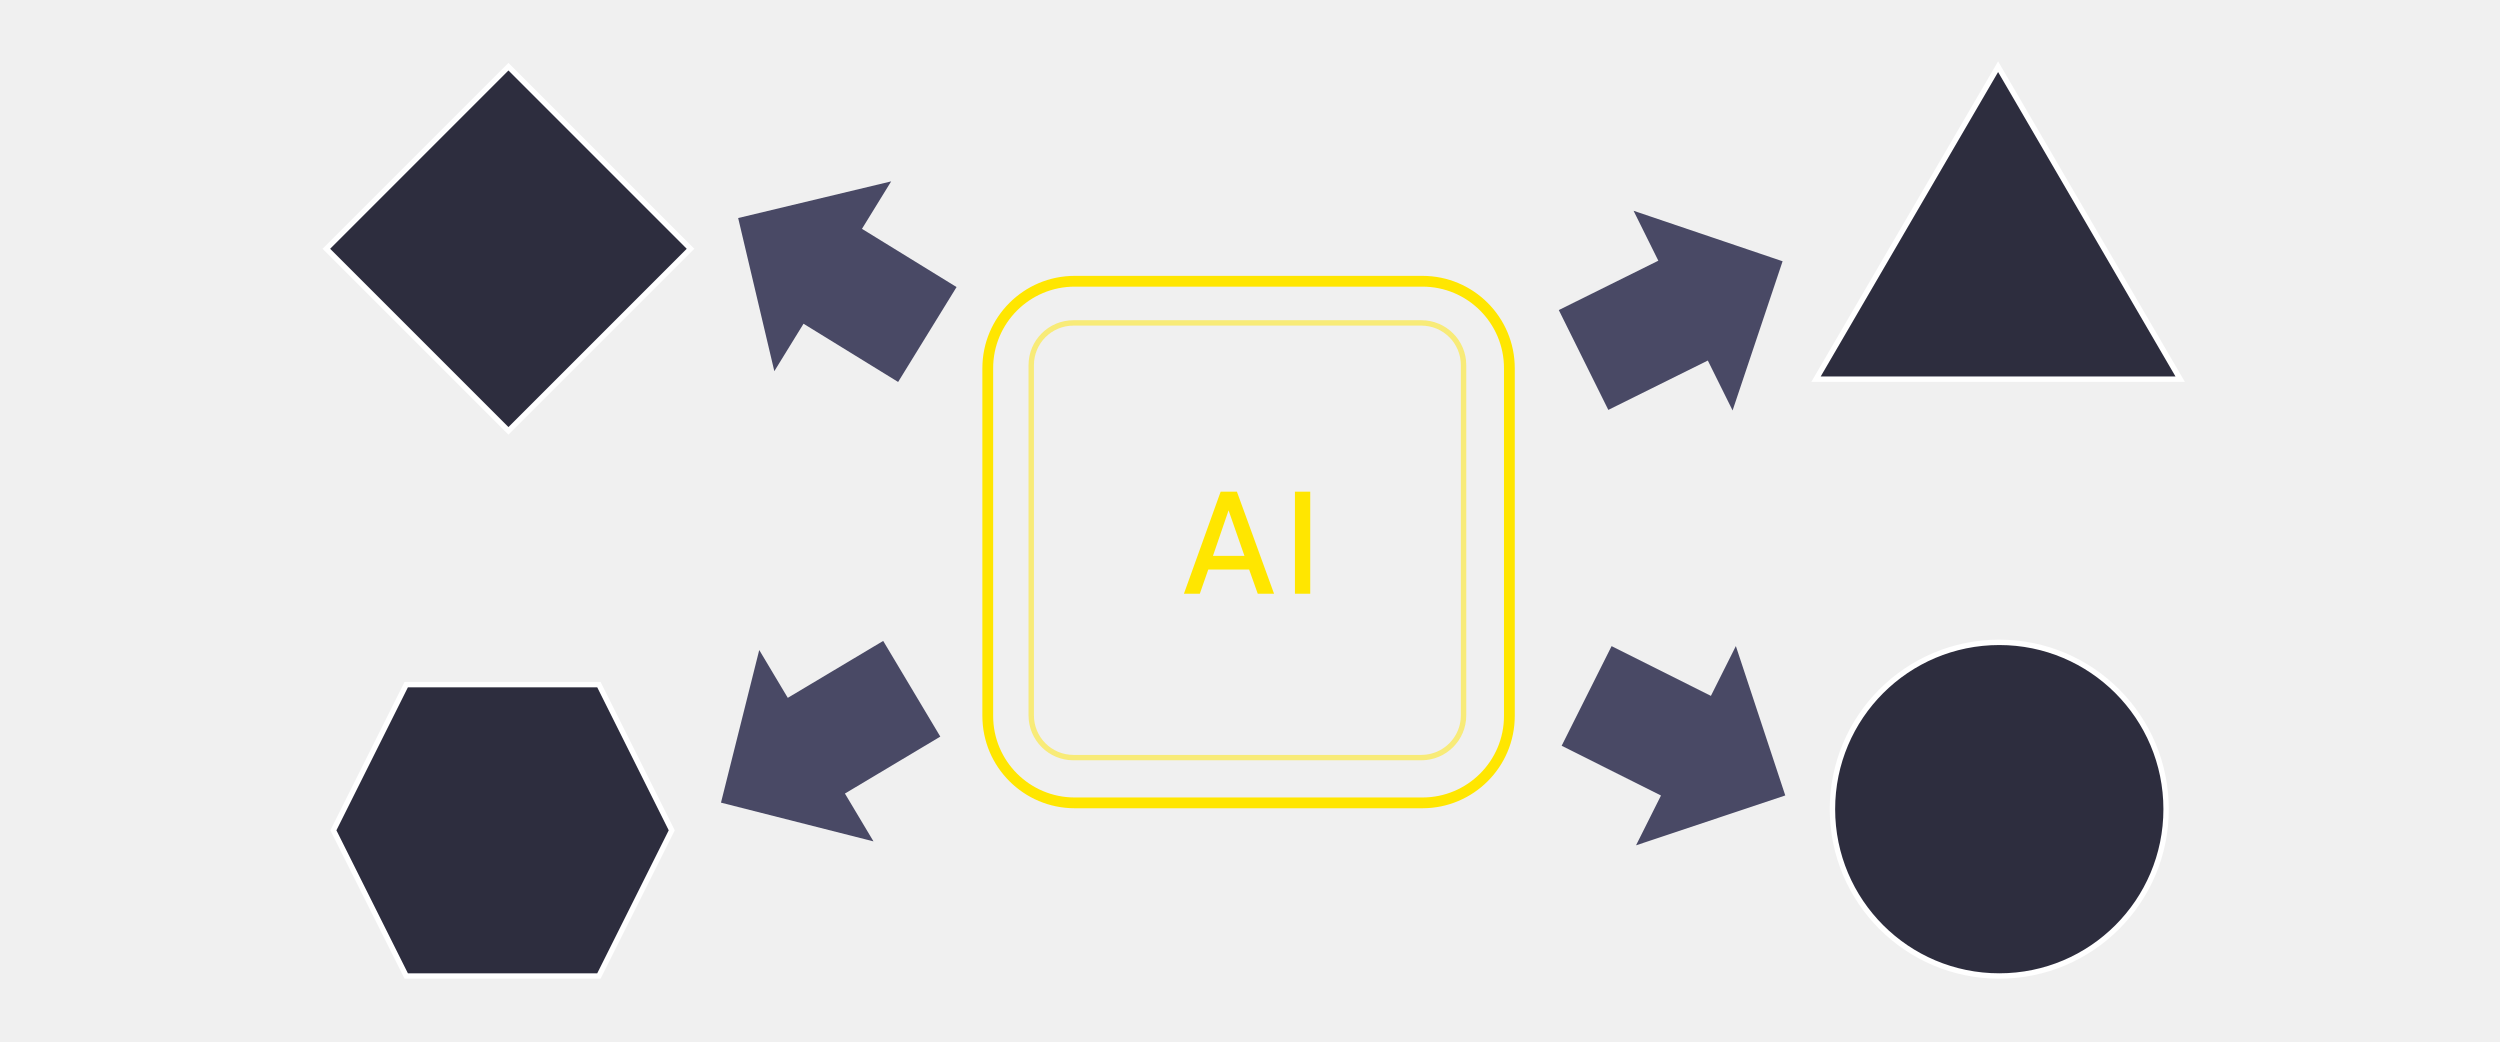
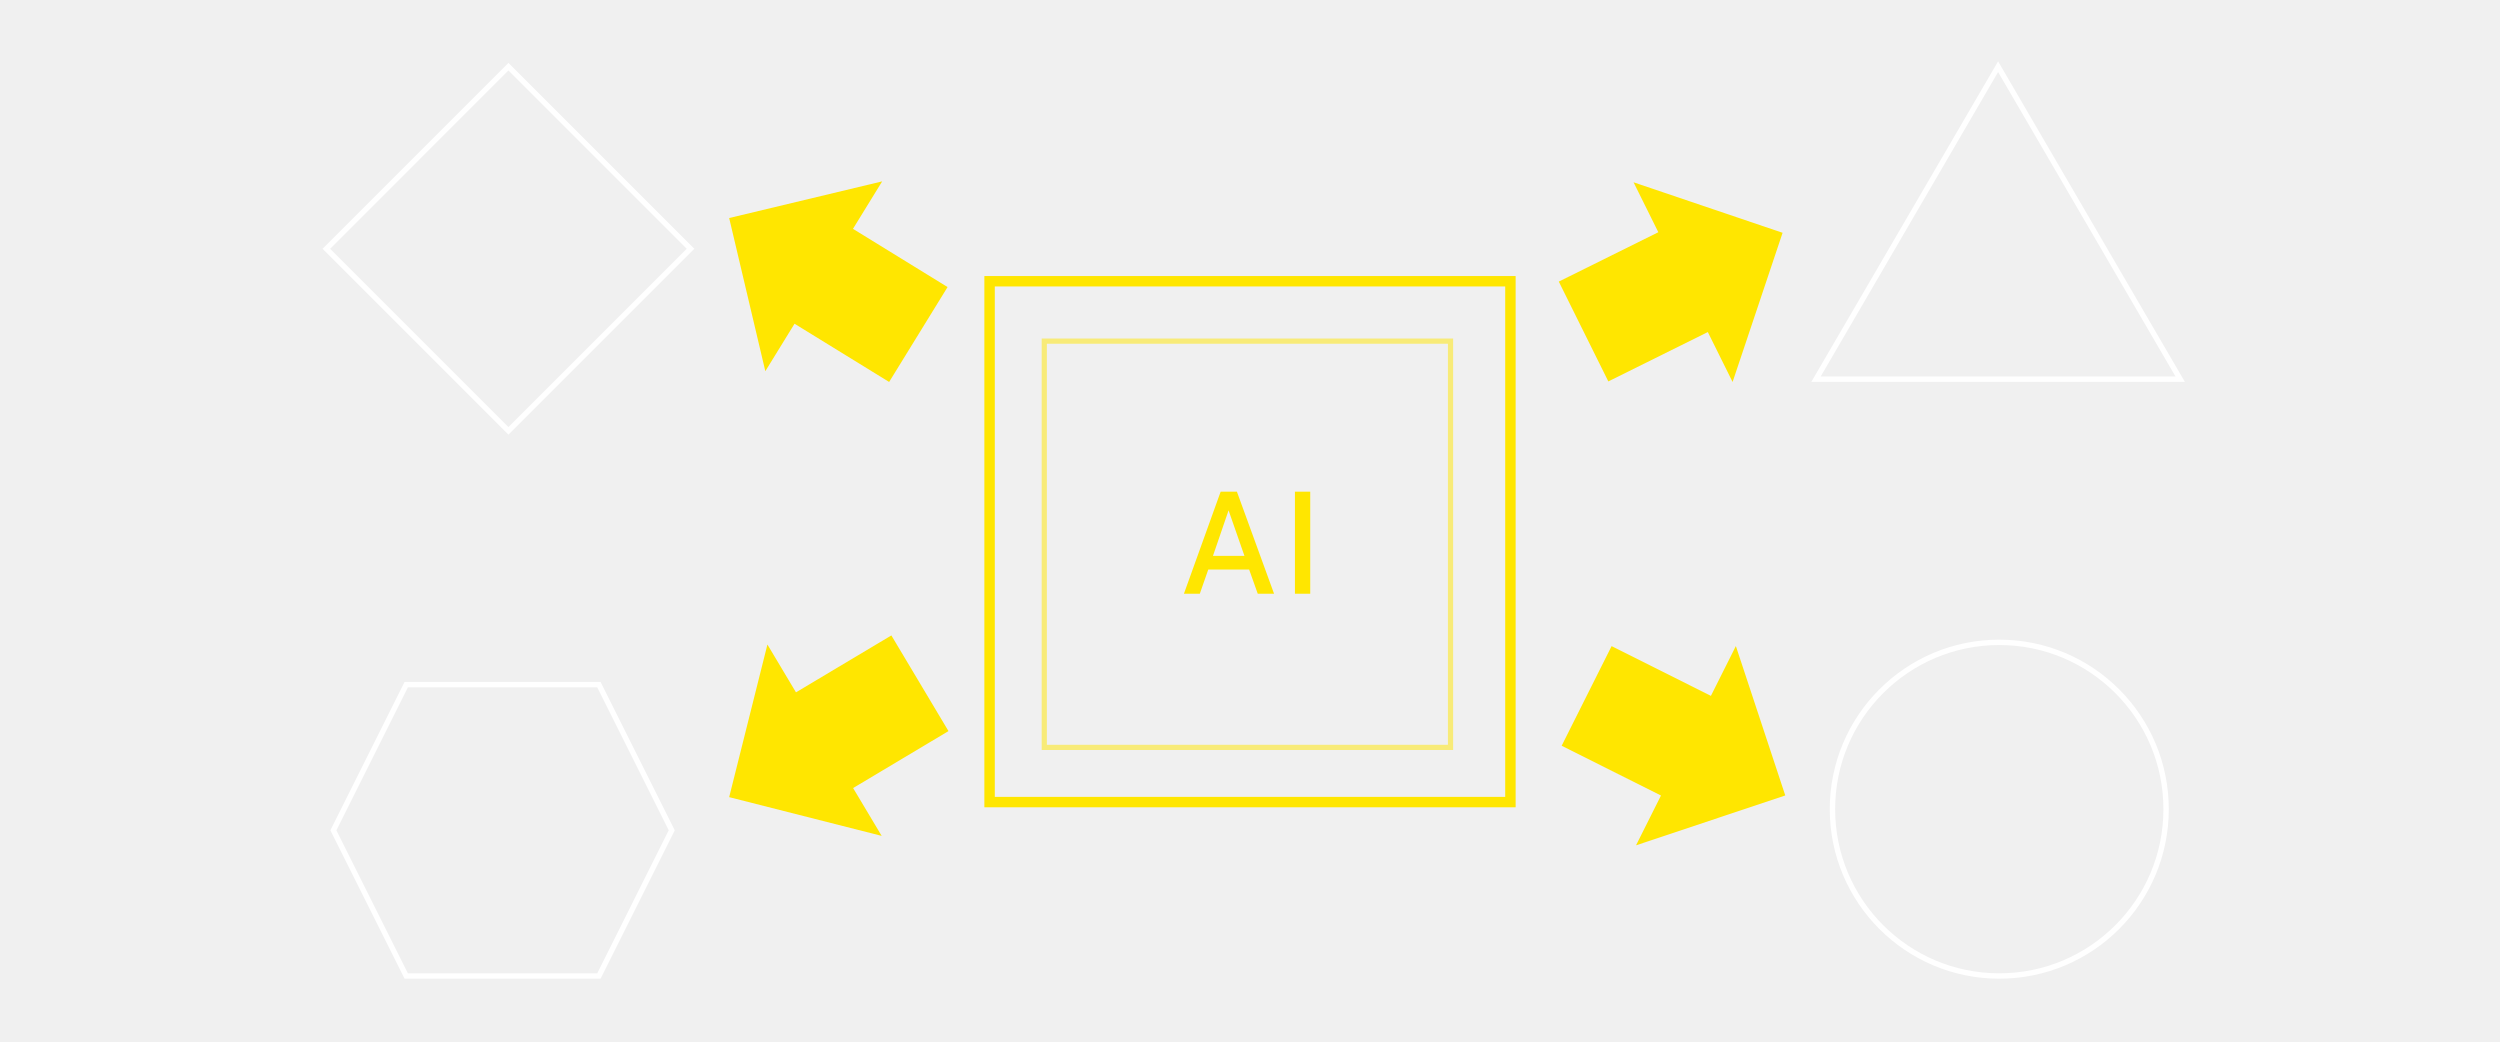
<svg xmlns="http://www.w3.org/2000/svg" width="480" height="200" viewBox="0 0 480 200" fill="none">
  <g clip-path="url(#clip0_580_764)">
-     <path fill-rule="evenodd" clip-rule="evenodd" d="M189.65 70.692C189.65 61.475 197.126 54 206.342 54H273.109C282.326 54 289.801 61.475 289.801 70.692V137.459C289.801 146.675 282.326 154.15 273.109 154.15H206.342C197.126 154.15 189.65 146.675 189.65 137.459V70.692Z" stroke="#FFE600" stroke-width="2.068" stroke-miterlimit="8" />
    <path d="M244.621 114H241.49L239.836 109.352H231.988L230.361 114H227.312L234.367 94.394H237.484L244.621 114ZM238.934 106.727L235.885 97.99L232.891 106.727H238.934ZM248.627 114V94.394H251.566V114H248.627Z" fill="#FFE600" />
-     <path fill-rule="evenodd" clip-rule="evenodd" d="M197.996 70.102C197.996 65.627 201.623 62 206.099 62H272.902C277.377 62 281.004 65.627 281.004 70.102V137.356C281.004 141.832 277.377 145.459 272.902 145.459H206.099C201.623 145.459 197.996 141.832 197.996 137.356V70.102Z" stroke="#FFE600" stroke-opacity="0.502" stroke-width="1.034" stroke-miterlimit="8" />
-     <path fill-rule="evenodd" clip-rule="evenodd" d="M62.658 47.767L97.62 12.804L132.583 47.767L97.62 82.729L62.658 47.767Z" fill="#2D2D3E" stroke="white" stroke-width="1.034" stroke-miterlimit="8" />
-     <path fill-rule="evenodd" clip-rule="evenodd" d="M348.673 72.804L383.635 12.804L418.598 72.804H348.673Z" fill="#2D2D3E" stroke="white" stroke-width="1.034" stroke-miterlimit="8" />
-     <path fill-rule="evenodd" clip-rule="evenodd" d="M351.831 155.361C351.831 137.672 366.172 123.331 383.861 123.331C401.55 123.331 415.891 137.672 415.891 155.361C415.891 173.05 401.55 187.391 383.861 187.391C366.172 187.391 351.831 173.05 351.831 155.361Z" fill="#2D2D3E" stroke="white" stroke-width="1.034" stroke-miterlimit="8" />
-     <path fill-rule="evenodd" clip-rule="evenodd" d="M172.44 73.337L154.277 62.158L148.67 71.266L141.727 41.862L171.104 34.824L165.497 43.937L183.659 55.116L172.44 73.337Z" fill="#494965" />
-     <path fill-rule="evenodd" clip-rule="evenodd" d="M309.425 124.057L328.494 133.607L333.285 124.043L342.772 152.726L314.117 162.304L318.908 152.74L299.838 143.185L309.425 124.057Z" fill="#494965" />
-     <path fill-rule="evenodd" clip-rule="evenodd" d="M299.288 59.532L318.398 50.054L313.643 40.468L342.258 50.162L332.658 78.809L327.903 69.222L308.798 78.701L299.288 59.532Z" fill="#494965" />
-     <path fill-rule="evenodd" clip-rule="evenodd" d="M180.538 141.426L162.226 152.361L167.712 161.546L138.429 154.107L145.774 124.802L151.255 133.986L169.571 123.056L180.538 141.426Z" fill="#494965" />
-     <path fill-rule="evenodd" clip-rule="evenodd" d="M64.011 159.421L77.996 131.451H114.989L128.974 159.421L114.989 187.391H77.996L64.011 159.421Z" fill="#2D2D3E" stroke="white" stroke-width="1.034" stroke-miterlimit="8" />
+     <path fill-rule="evenodd" clip-rule="evenodd" d="M62.658 47.767L97.62 12.804L132.583 47.767L97.62 82.729L62.658 47.767Z" stroke="white" stroke-width="1.034" stroke-miterlimit="8" />
+     <path fill-rule="evenodd" clip-rule="evenodd" d="M348.673 72.804L383.635 12.804L418.598 72.804H348.673Z" stroke="white" stroke-width="1.034" stroke-miterlimit="8" />
+     <path fill-rule="evenodd" clip-rule="evenodd" d="M351.831 155.361C351.831 137.672 366.172 123.331 383.861 123.331C401.55 123.331 415.891 137.672 415.891 155.361C415.891 173.05 401.55 187.391 383.861 187.391C366.172 187.391 351.831 173.05 351.831 155.361Z" stroke="white" stroke-width="1.034" stroke-miterlimit="8" />
+     <path fill-rule="evenodd" clip-rule="evenodd" d="M170.713 73.337L152.55 62.158L146.943 71.266L140 41.862L169.377 34.824L163.77 43.937L181.932 55.116L170.713 73.337Z" fill="#FFE600" />
+     <path fill-rule="evenodd" clip-rule="evenodd" d="M309.425 124.057L328.494 133.607L333.285 124.043L342.772 152.726L314.117 162.304L318.908 152.74L299.838 143.185L309.425 124.057Z" fill="#FFE600" />
+     <path fill-rule="evenodd" clip-rule="evenodd" d="M299.288 54.065L318.398 44.587L313.643 35L342.258 44.695L332.658 73.341L327.903 63.755L308.798 73.233L299.288 54.065Z" fill="#FFE600" />
+     <path fill-rule="evenodd" clip-rule="evenodd" d="M182.108 140.37L163.797 151.305L169.283 160.49L140 153.051L147.344 123.746L152.826 132.931L171.141 122L182.108 140.37Z" fill="#FFE600" />
+     <path fill-rule="evenodd" clip-rule="evenodd" d="M64.011 159.421L77.996 131.451H114.989L128.974 159.421L114.989 187.391H77.996L64.011 159.421Z" stroke="white" stroke-width="1.034" stroke-miterlimit="8" />
+     <rect x="190" y="54" width="100" height="100" stroke="#FFE600" stroke-width="2" />
+     <rect x="200.5" y="65.5" width="78" height="78" stroke="#FFE600" stroke-opacity="0.5" />
  </g>
  <defs>
    <clipPath id="clip0_580_764">
      <rect width="360" height="178.195" fill="white" transform="translate(59.5 11)" />
    </clipPath>
  </defs>
</svg>
